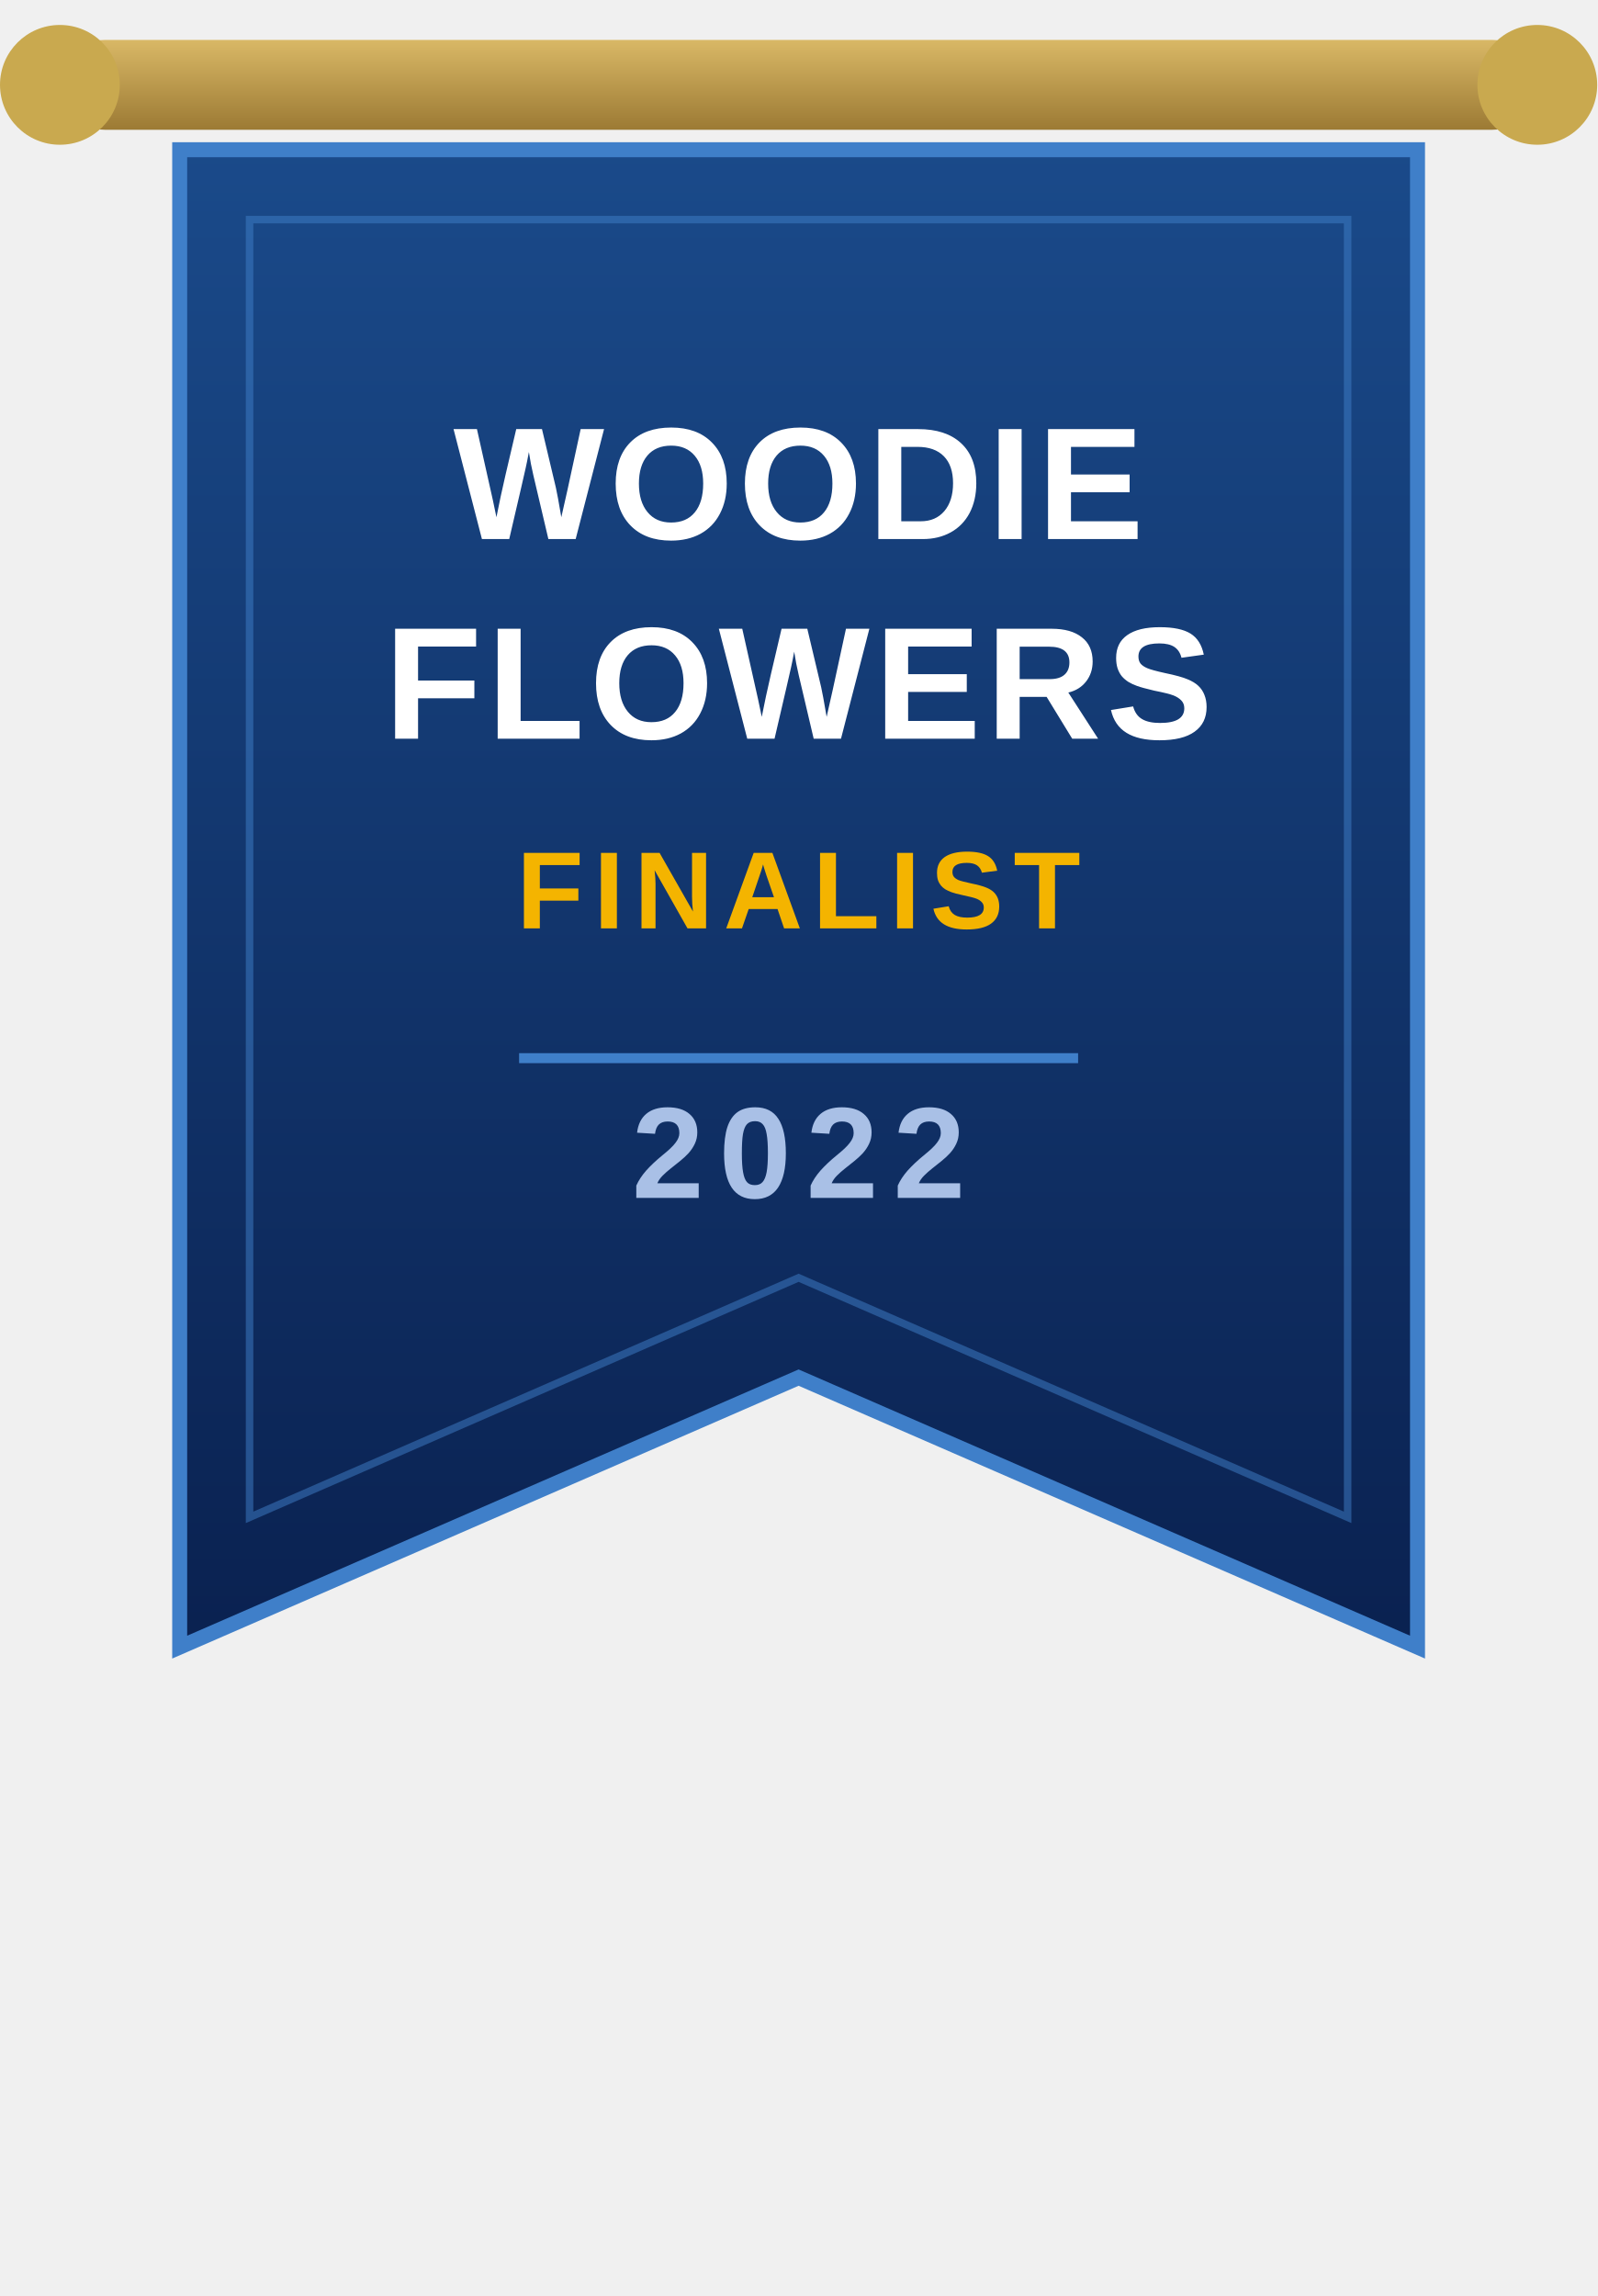
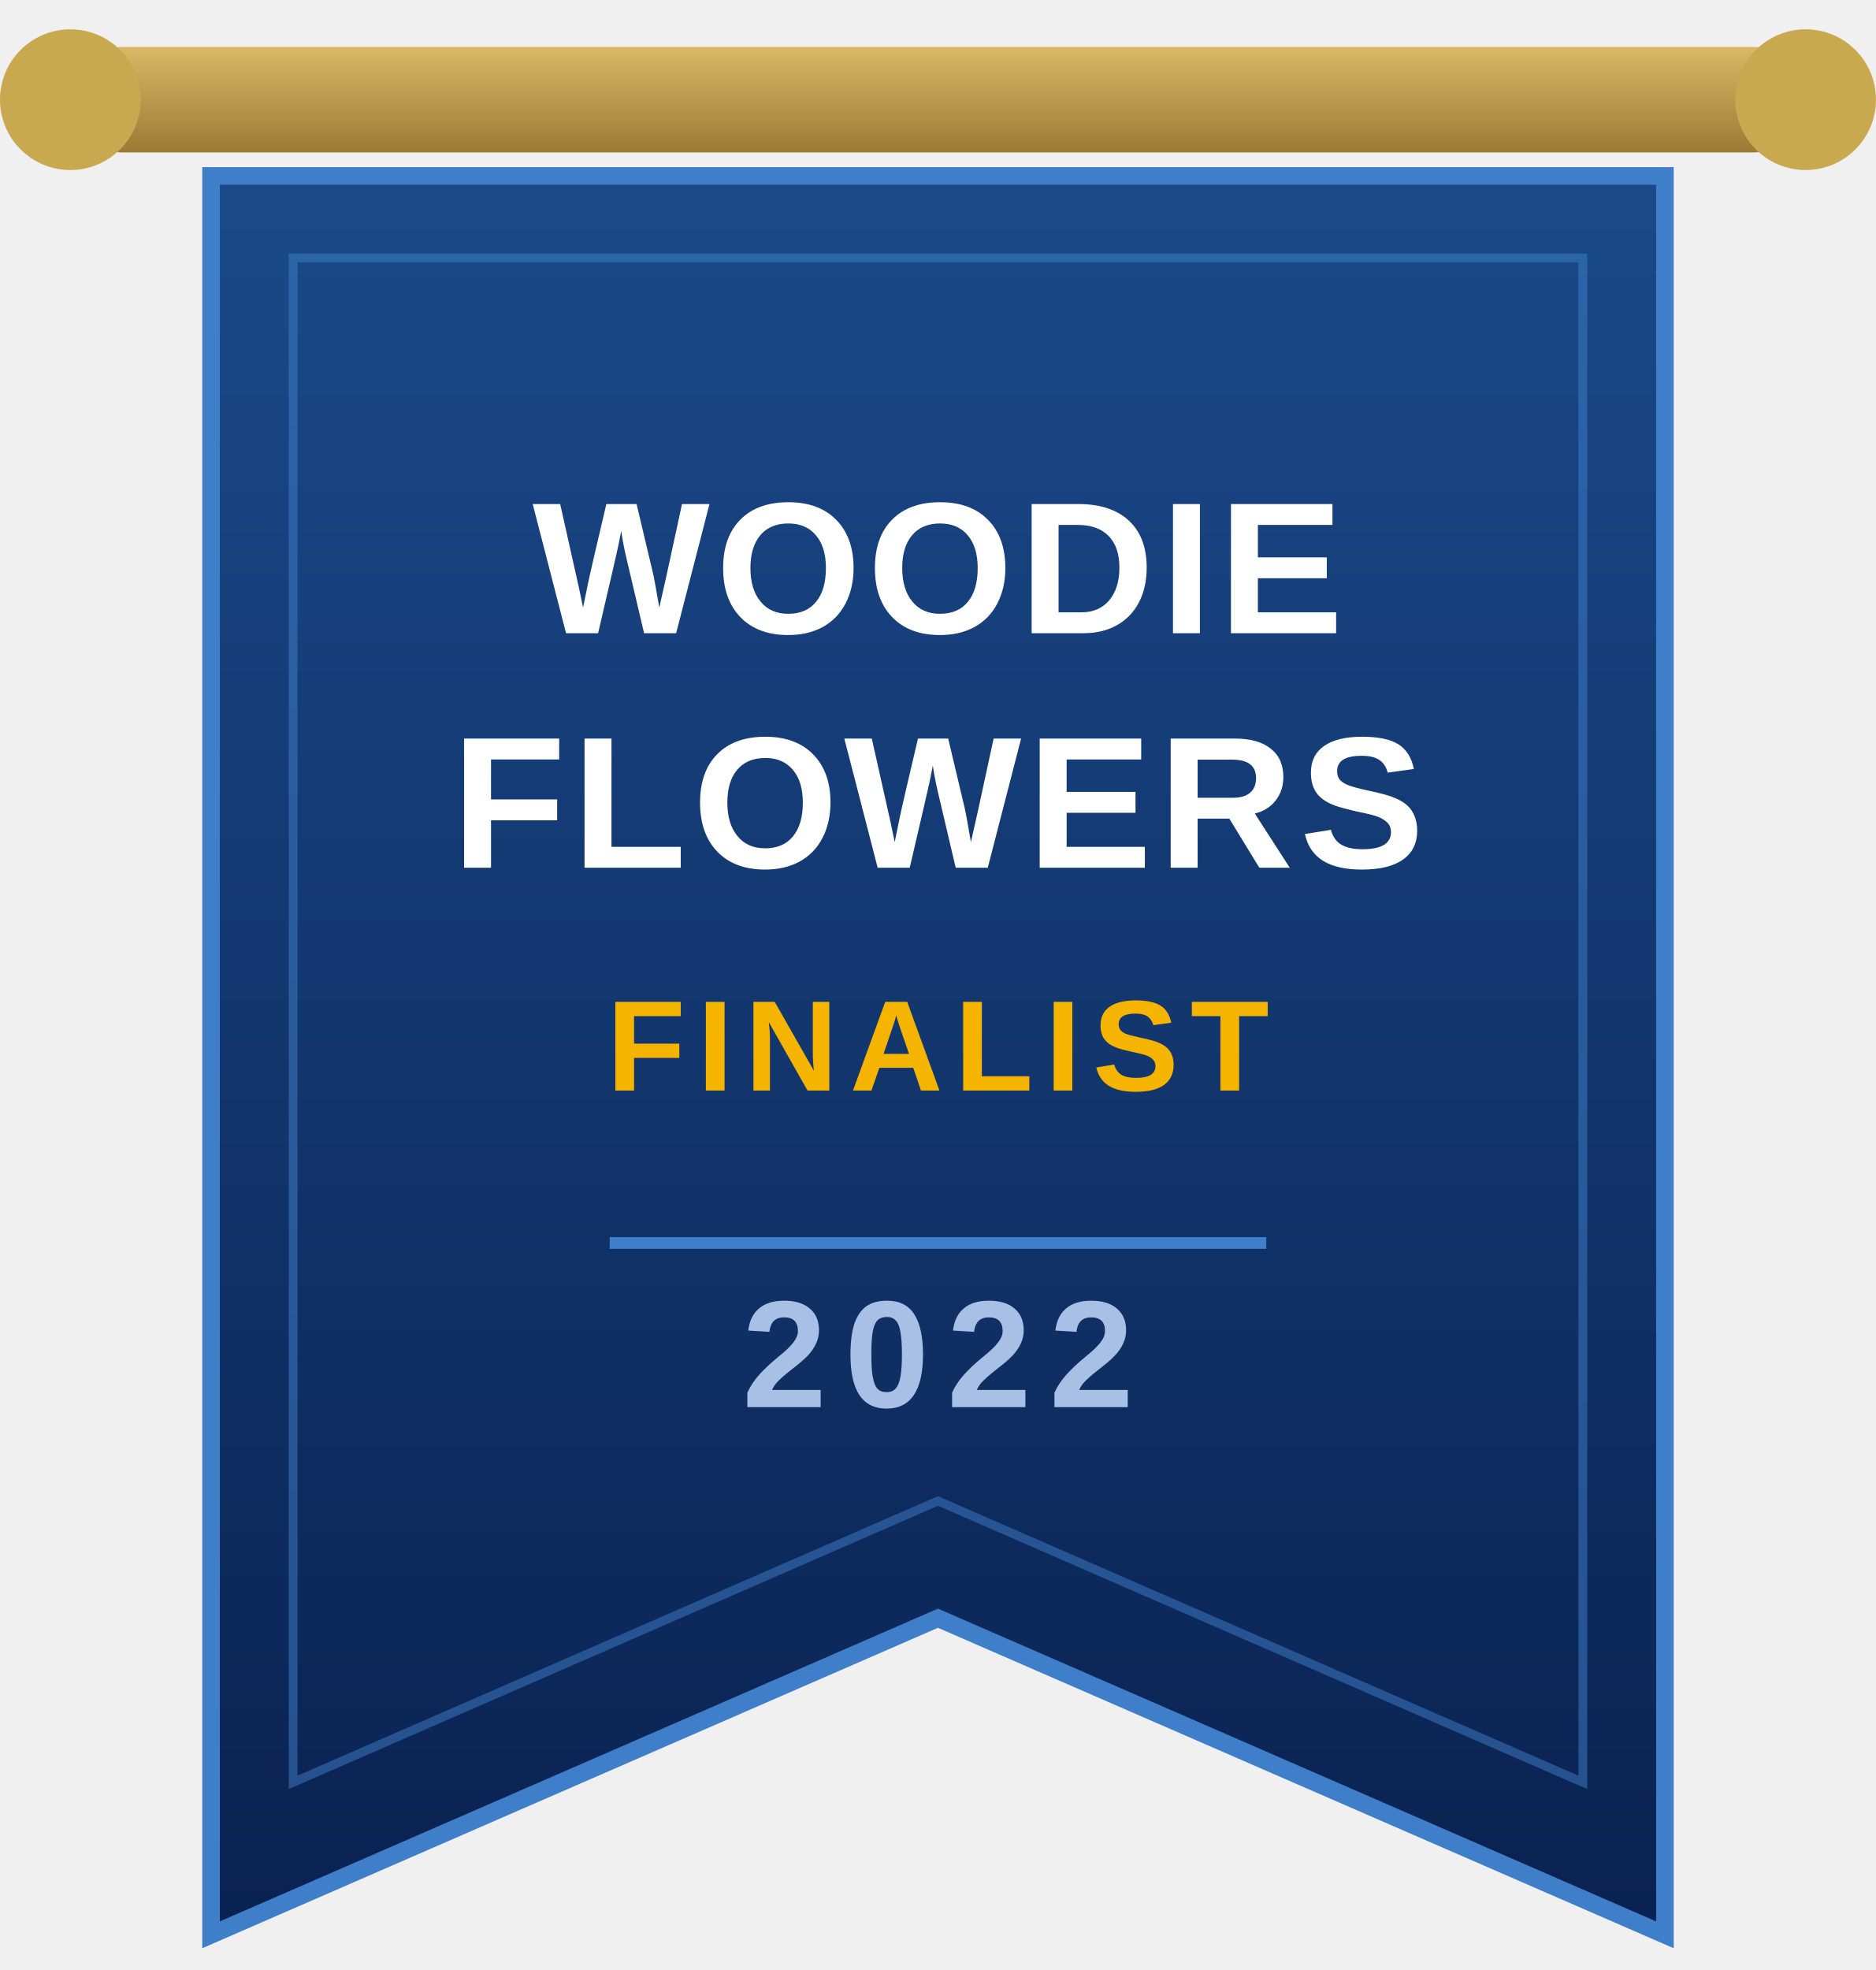
- <svg xmlns="http://www.w3.org/2000/svg" viewBox="0 0 160 230" width="160" height="230" font-family="Arial, Helvetica, sans-serif">
+ <svg xmlns="http://www.w3.org/2000/svg" width="160" height="168" viewBox="0 0 160 168" font-family="Arial, Helvetica, sans-serif">
  <defs>
    <linearGradient id="bannerWoodie2022" x1="0" y1="0" x2="0" y2="1">
      <stop offset="0%" stop-color="#1a4a8a" />
      <stop offset="100%" stop-color="#0a2150" />
    </linearGradient>
    <linearGradient id="rodWoodie2022" x1="0" y1="0" x2="0" y2="1">
      <stop offset="0%" stop-color="#d9b866" />
      <stop offset="100%" stop-color="#9c7a34" />
    </linearGradient>
  </defs>
  <rect x="6" y="4" width="148" height="9" rx="4.5" fill="url(#rodWoodie2022)" />
  <circle cx="6" cy="8.5" r="6" fill="#c9a94f" />
  <circle cx="154" cy="8.5" r="6" fill="#c9a94f" />
  <path d="M18,15 H142 V165 L80,138 L18,165 Z" fill="url(#bannerWoodie2022)" stroke="#3f7fc9" stroke-width="1.5" />
  <path d="M25,22 H135 V152 L80,128 L25,152 Z" fill="none" stroke="#3f7fc9" stroke-width="0.75" opacity="0.5" />
  <text x="80" y="54" text-anchor="middle" fill="#ffffff" font-size="16" font-weight="800" letter-spacing="0.5">WOODIE</text>
  <text x="80" y="74" text-anchor="middle" fill="#ffffff" font-size="16" font-weight="800" letter-spacing="0.5">FLOWERS</text>
  <text x="80" y="93" text-anchor="middle" fill="#f4b400" font-size="11" font-weight="700" letter-spacing="1">FINALIST</text>
  <line x1="52" y1="106" x2="108" y2="106" stroke="#3f7fc9" stroke-width="1" />
  <text x="80" y="120" text-anchor="middle" fill="#a9c0e6" font-size="13" font-weight="700" letter-spacing="1.5">2022</text>
</svg>
